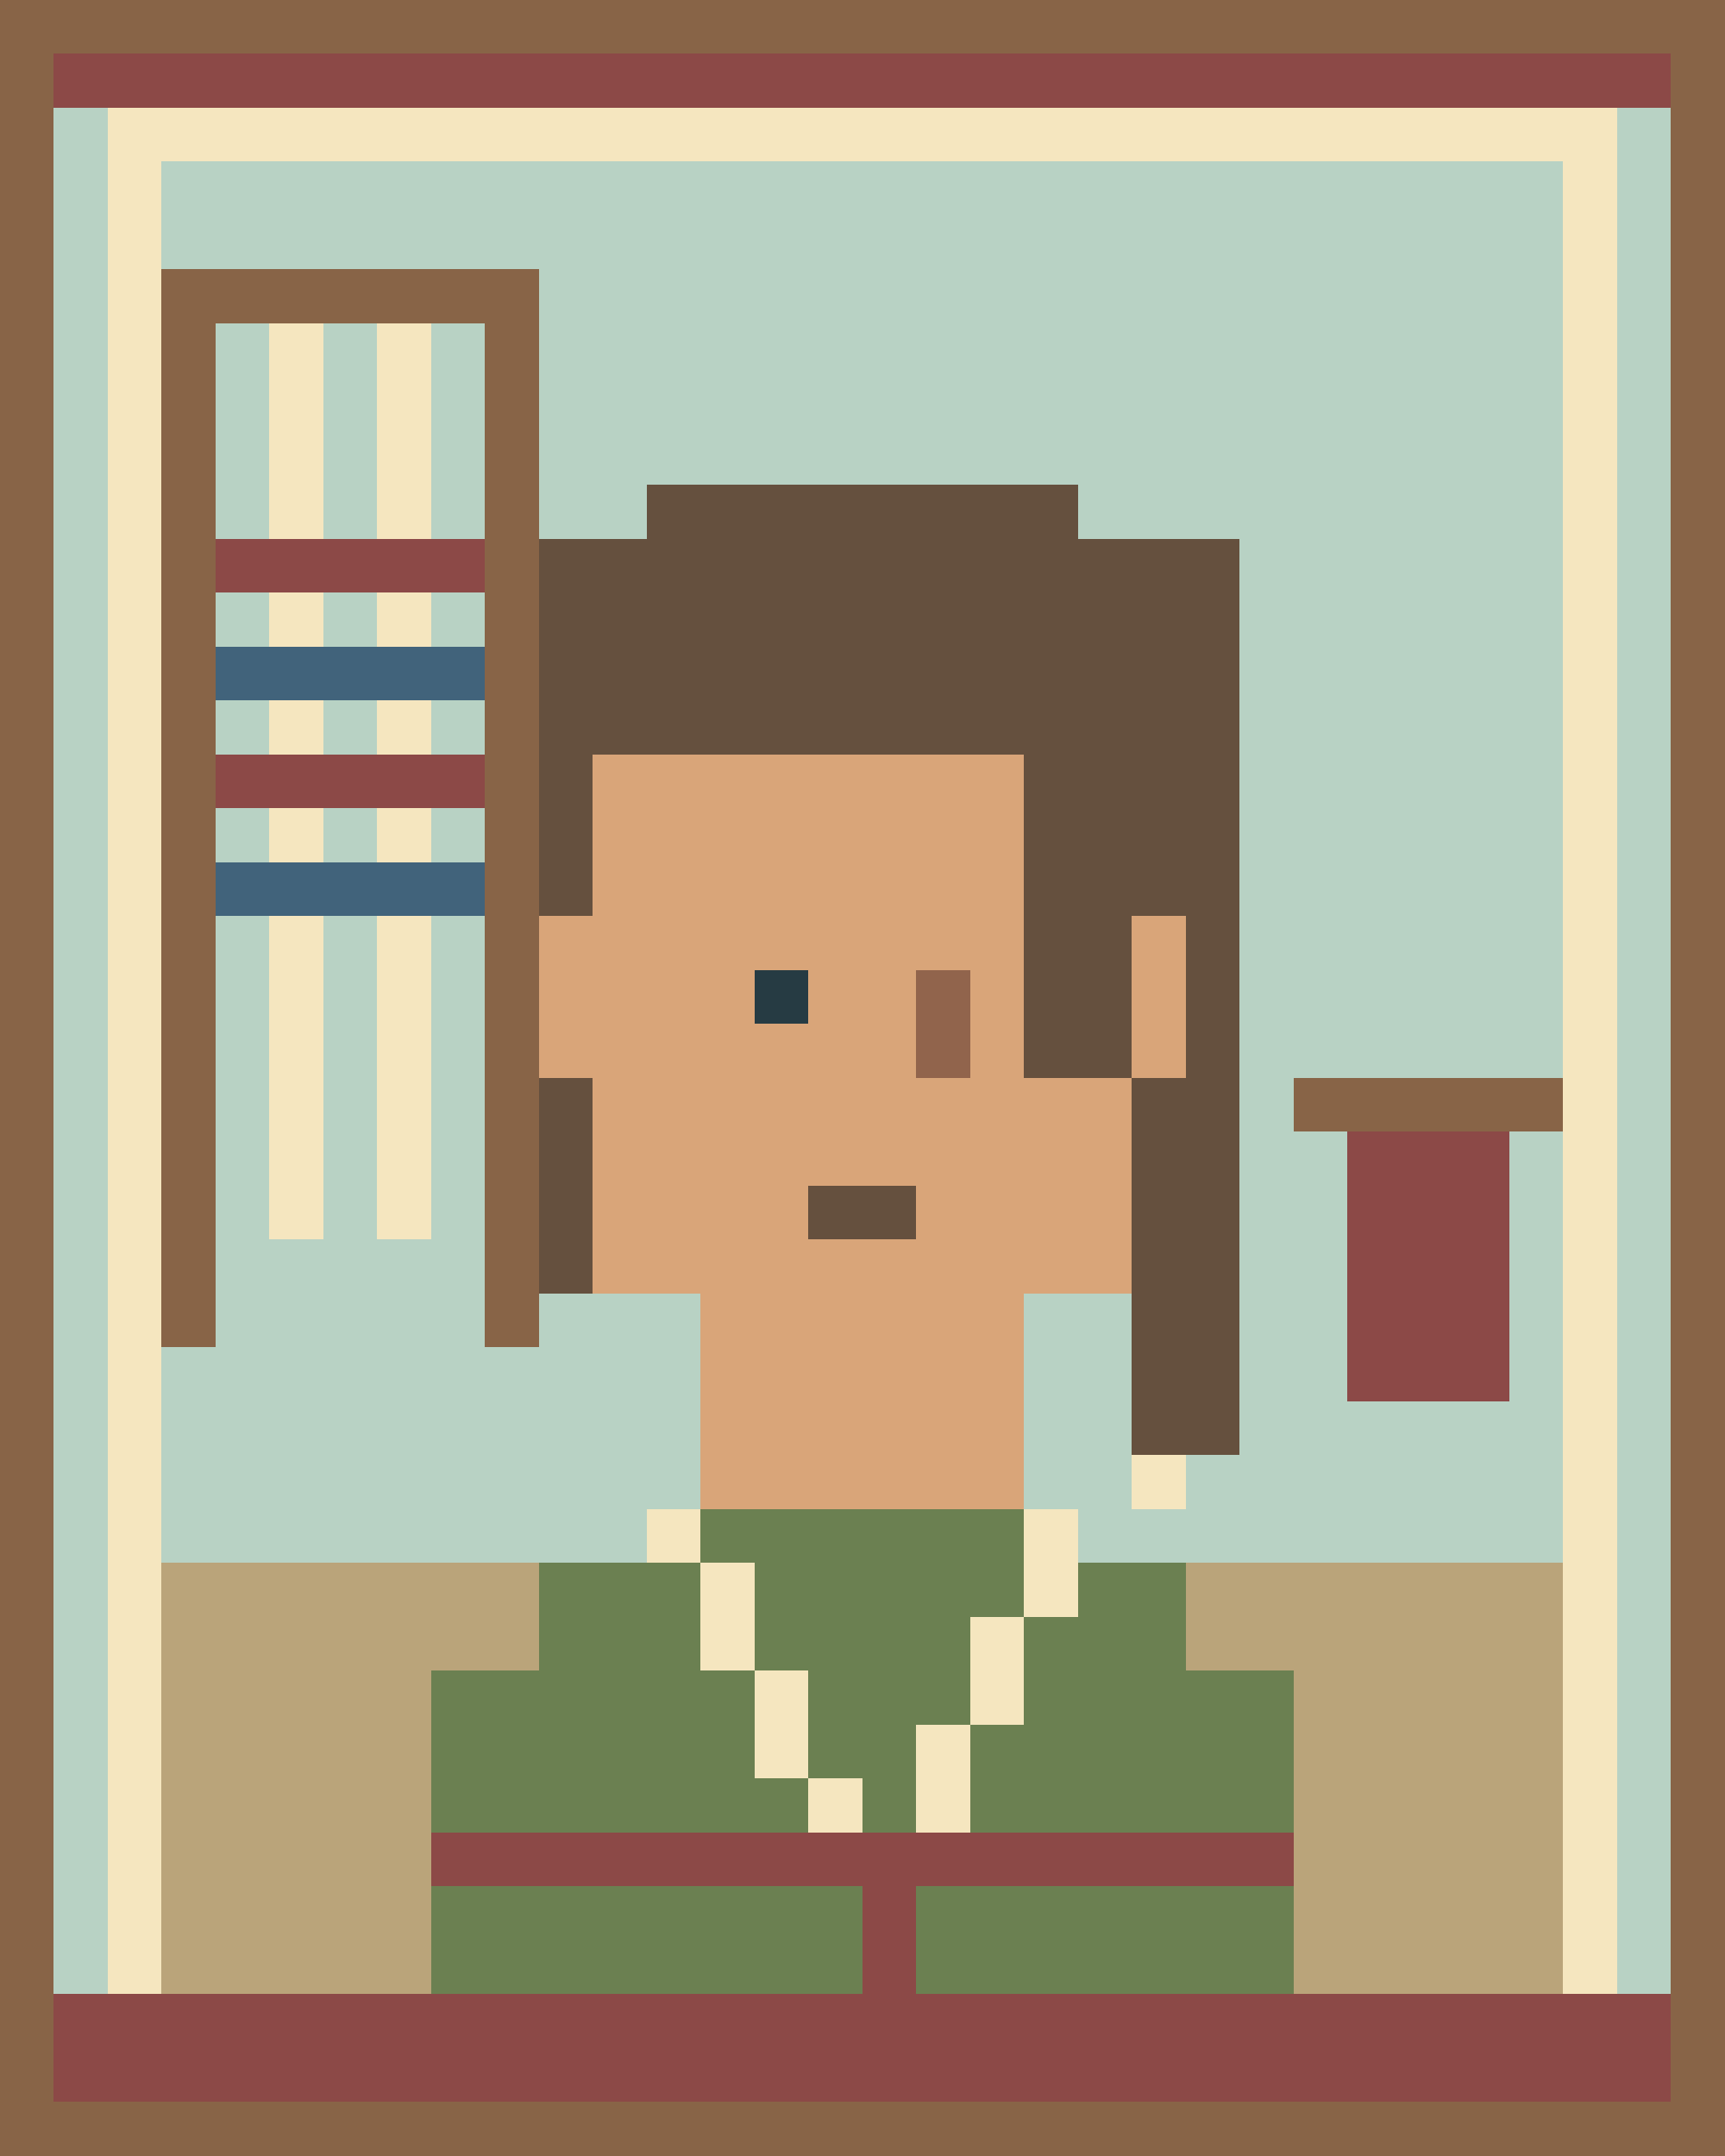
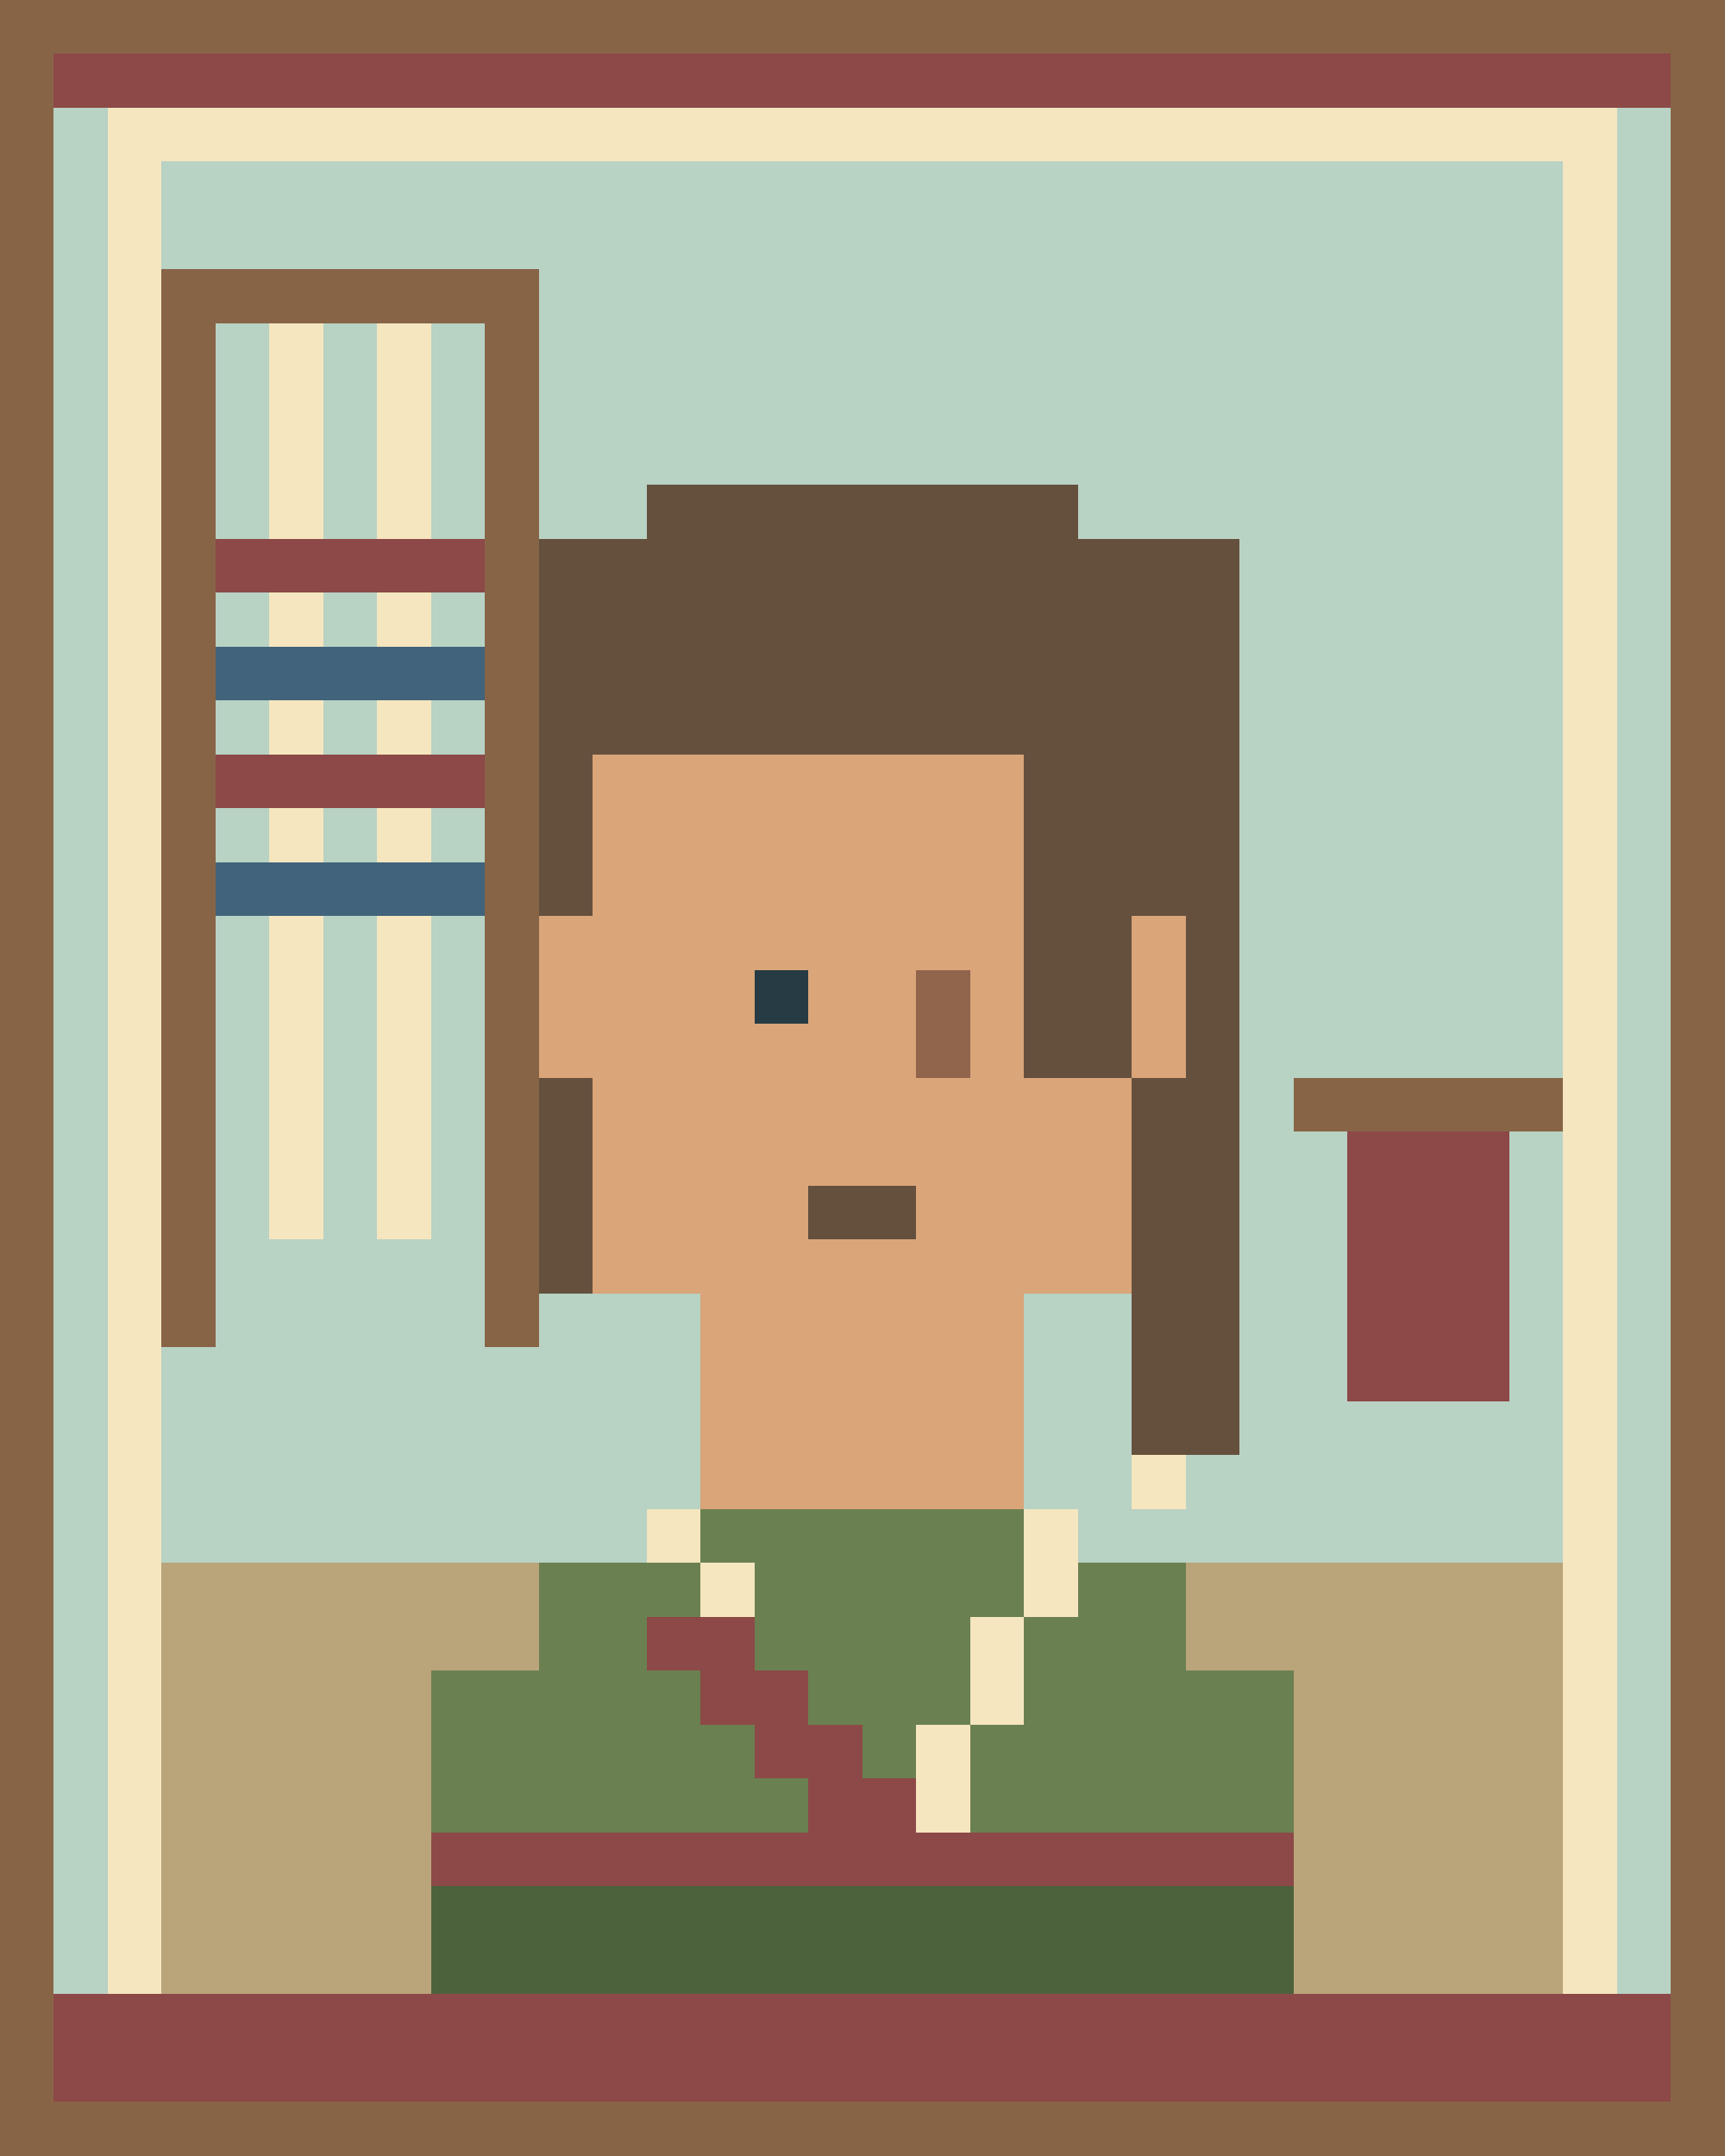
- <svg xmlns="http://www.w3.org/2000/svg" width="32" height="40" viewBox="0 0 32 40" shape-rendering="crispEdges" role="img">
-   <g fill="#263b43">
-     <rect x="14" y="18" width="1" height="1" />
+ <svg xmlns="http://www.w3.org/2000/svg" width="32" height="40" viewBox="0 0 32 40" shape-rendering="crispEdges" role="img" data-origin="weaver-household" data-sex="female" data-avatar-variant="1" data-life-stage="child" data-appearance-key="weaver-household:female:1" data-skin="#d9a579" data-hair="#65503e" data-hair-style="side-braid" data-facial-hair="none" data-robe="#6b8051" data-accent="#8c4947">
+   <g fill="#886447">
+     <rect x="0" y="0" width="32" height="1" />
+     <rect x="0" y="1" width="1" height="38" />
+     <rect x="31" y="1" width="1" height="38" />
+     <rect x="3" y="5" width="7" height="1" />
+     <rect x="3" y="6" width="1" height="19" />
+     <rect x="9" y="6" width="1" height="19" />
+     <rect x="24" y="20" width="5" height="1" />
+     <rect x="0" y="39" width="32" height="1" />
  </g>
-   <g fill="#41637b">
-     <rect x="4" y="12" width="5" height="1" />
-     <rect x="4" y="16" width="5" height="1" />
+   <g fill="#8c4947">
+     <rect x="1" y="1" width="30" height="1" />
+     <rect x="4" y="10" width="5" height="1" />
+     <rect x="4" y="14" width="5" height="1" />
+     <rect x="25" y="21" width="3" height="5" />
+     <rect x="12" y="30" width="2" height="1" />
+     <rect x="13" y="31" width="2" height="1" />
+     <rect x="14" y="32" width="2" height="1" />
+     <rect x="15" y="33" width="2" height="1" />
+     <rect x="8" y="34" width="16" height="1" />
+     <rect x="1" y="37" width="30" height="2" />
  </g>
  <g fill="#b8d2c4">
    <rect x="1" y="2" width="1" height="35" />
    <rect x="30" y="2" width="1" height="35" />
    <rect x="3" y="3" width="26" height="2" />
    <rect x="10" y="5" width="19" height="4" />
    <rect x="4" y="6" width="1" height="4" />
    <rect x="6" y="6" width="1" height="4" />
    <rect x="8" y="6" width="1" height="4" />
    <rect x="10" y="9" width="2" height="1" />
    <rect x="20" y="9" width="9" height="1" />
    <rect x="23" y="10" width="6" height="10" />
    <rect x="4" y="11" width="1" height="1" />
    <rect x="6" y="11" width="1" height="1" />
    <rect x="8" y="11" width="1" height="1" />
    <rect x="4" y="13" width="1" height="1" />
    <rect x="6" y="13" width="1" height="1" />
    <rect x="8" y="13" width="1" height="1" />
    <rect x="4" y="15" width="1" height="1" />
    <rect x="6" y="15" width="1" height="1" />
    <rect x="8" y="15" width="1" height="1" />
    <rect x="4" y="17" width="1" height="6" />
    <rect x="6" y="17" width="1" height="6" />
    <rect x="8" y="17" width="1" height="6" />
    <rect x="23" y="20" width="1" height="1" />
    <rect x="23" y="21" width="2" height="5" />
    <rect x="28" y="21" width="1" height="5" />
    <rect x="4" y="23" width="5" height="2" />
    <rect x="10" y="24" width="3" height="1" />
    <rect x="19" y="24" width="2" height="4" />
    <rect x="3" y="25" width="10" height="3" />
    <rect x="23" y="26" width="6" height="1" />
    <rect x="22" y="27" width="7" height="1" />
    <rect x="3" y="28" width="9" height="1" />
    <rect x="20" y="28" width="9" height="1" />
  </g>
  <g fill="#f5e6bf">
    <rect x="2" y="2" width="28" height="1" />
    <rect x="2" y="3" width="1" height="34" />
    <rect x="29" y="3" width="1" height="34" />
    <rect x="5" y="6" width="1" height="4" />
    <rect x="7" y="6" width="1" height="4" />
    <rect x="5" y="11" width="1" height="1" />
    <rect x="7" y="11" width="1" height="1" />
    <rect x="5" y="13" width="1" height="1" />
    <rect x="7" y="13" width="1" height="1" />
    <rect x="5" y="15" width="1" height="1" />
    <rect x="7" y="15" width="1" height="1" />
    <rect x="5" y="17" width="1" height="6" />
    <rect x="7" y="17" width="1" height="6" />
    <rect x="21" y="27" width="1" height="1" />
    <rect x="12" y="28" width="1" height="1" />
    <rect x="19" y="28" width="1" height="2" />
-     <rect x="13" y="29" width="1" height="2" />
+     <rect x="13" y="29" width="1" height="1" />
    <rect x="18" y="30" width="1" height="2" />
-     <rect x="14" y="31" width="1" height="2" />
    <rect x="17" y="32" width="1" height="2" />
-     <rect x="15" y="33" width="1" height="1" />
-   </g>
-   <g fill="#baa47a">
-     <rect x="3" y="29" width="7" height="2" />
-     <rect x="22" y="29" width="7" height="2" />
-     <rect x="3" y="31" width="5" height="6" />
-     <rect x="24" y="31" width="5" height="6" />
-   </g>
-   <g fill="#886447">
-     <rect x="0" y="0" width="32" height="1" />
-     <rect x="0" y="1" width="1" height="38" />
-     <rect x="31" y="1" width="1" height="38" />
-     <rect x="3" y="5" width="7" height="1" />
-     <rect x="3" y="6" width="1" height="19" />
-     <rect x="9" y="6" width="1" height="19" />
-     <rect x="24" y="20" width="5" height="1" />
-     <rect x="0" y="39" width="32" height="1" />
  </g>
  <g fill="#65503e">
    <rect x="12" y="9" width="8" height="1" />
    <rect x="10" y="10" width="13" height="4" />
    <rect x="10" y="14" width="1" height="3" />
    <rect x="19" y="14" width="4" height="3" />
    <rect x="19" y="17" width="2" height="3" />
    <rect x="22" y="17" width="1" height="3" />
    <rect x="10" y="20" width="1" height="4" />
    <rect x="21" y="20" width="2" height="7" />
    <rect x="15" y="22" width="2" height="1" />
  </g>
-   <g fill="#8c4947">
-     <rect x="1" y="1" width="30" height="1" />
-     <rect x="4" y="10" width="5" height="1" />
-     <rect x="4" y="14" width="5" height="1" />
-     <rect x="25" y="21" width="3" height="5" />
-     <rect x="8" y="34" width="16" height="1" />
-     <rect x="16" y="35" width="1" height="2" />
-     <rect x="1" y="37" width="30" height="2" />
-   </g>
-   <g fill="#6b8051">
-     <rect x="13" y="28" width="6" height="1" />
-     <rect x="10" y="29" width="3" height="2" />
-     <rect x="14" y="29" width="5" height="1" />
-     <rect x="20" y="29" width="2" height="1" />
-     <rect x="14" y="30" width="4" height="1" />
-     <rect x="19" y="30" width="3" height="1" />
-     <rect x="8" y="31" width="6" height="2" />
-     <rect x="15" y="31" width="3" height="1" />
-     <rect x="19" y="31" width="5" height="1" />
-     <rect x="15" y="32" width="2" height="1" />
-     <rect x="18" y="32" width="6" height="2" />
-     <rect x="8" y="33" width="7" height="1" />
-     <rect x="16" y="33" width="1" height="1" />
-     <rect x="8" y="35" width="8" height="2" />
-     <rect x="17" y="35" width="7" height="2" />
+   <g fill="#41637b">
+     <rect x="4" y="12" width="5" height="1" />
+     <rect x="4" y="16" width="5" height="1" />
  </g>
  <g fill="#d9a579">
    <rect x="11" y="14" width="8" height="3" />
    <rect x="10" y="17" width="9" height="1" />
    <rect x="21" y="17" width="1" height="3" />
    <rect x="10" y="18" width="4" height="1" />
    <rect x="15" y="18" width="2" height="1" />
    <rect x="18" y="18" width="1" height="2" />
    <rect x="10" y="19" width="7" height="1" />
    <rect x="11" y="20" width="10" height="2" />
    <rect x="11" y="22" width="4" height="1" />
    <rect x="17" y="22" width="4" height="1" />
    <rect x="11" y="23" width="10" height="1" />
    <rect x="13" y="24" width="6" height="4" />
  </g>
+   <g fill="#263b43">
+     <rect x="14" y="18" width="1" height="1" />
+   </g>
  <g fill="#91644c">
    <rect x="17" y="18" width="1" height="2" />
  </g>
+   <g fill="#6b8051">
+     <rect x="13" y="28" width="6" height="1" />
+     <rect x="10" y="29" width="3" height="1" />
+     <rect x="14" y="29" width="5" height="1" />
+     <rect x="20" y="29" width="2" height="1" />
+     <rect x="10" y="30" width="2" height="1" />
+     <rect x="14" y="30" width="4" height="1" />
+     <rect x="19" y="30" width="3" height="1" />
+     <rect x="8" y="31" width="5" height="1" />
+     <rect x="15" y="31" width="3" height="1" />
+     <rect x="19" y="31" width="5" height="1" />
+     <rect x="8" y="32" width="6" height="1" />
+     <rect x="16" y="32" width="1" height="1" />
+     <rect x="18" y="32" width="6" height="2" />
+     <rect x="8" y="33" width="7" height="1" />
+   </g>
+   <g fill="#baa47a">
+     <rect x="3" y="29" width="7" height="2" />
+     <rect x="22" y="29" width="7" height="2" />
+     <rect x="3" y="31" width="5" height="6" />
+     <rect x="24" y="31" width="5" height="6" />
+   </g>
+   <g fill="#4c623d">
+     <rect x="8" y="35" width="16" height="2" />
+   </g>
</svg>
